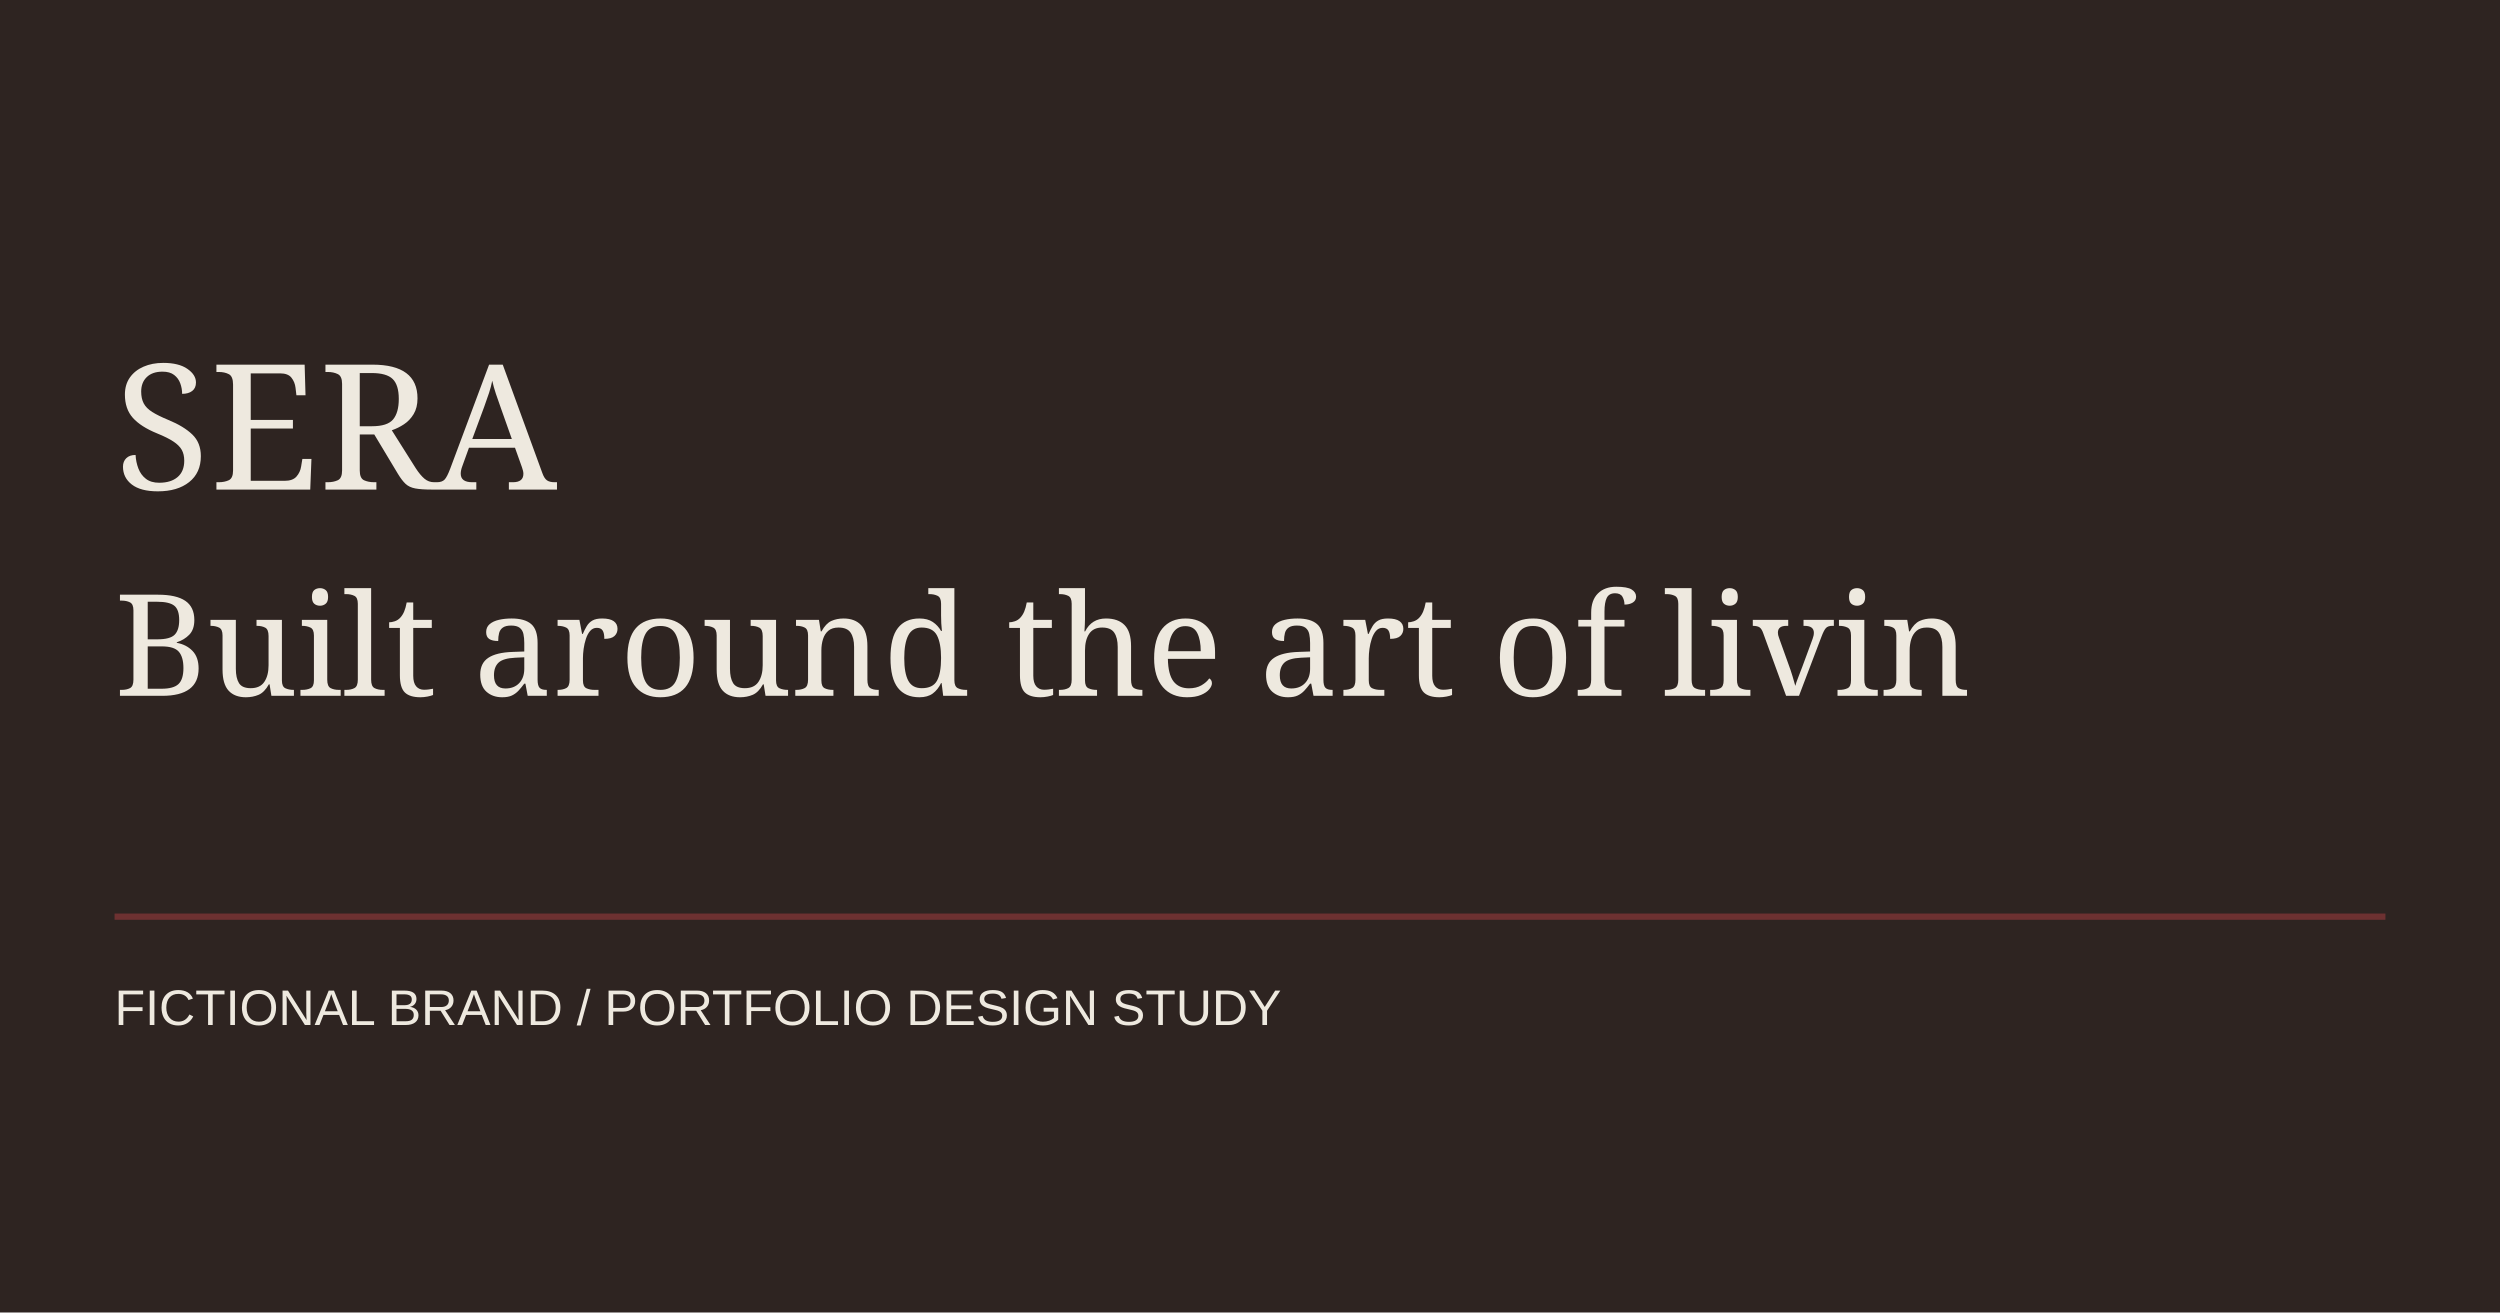
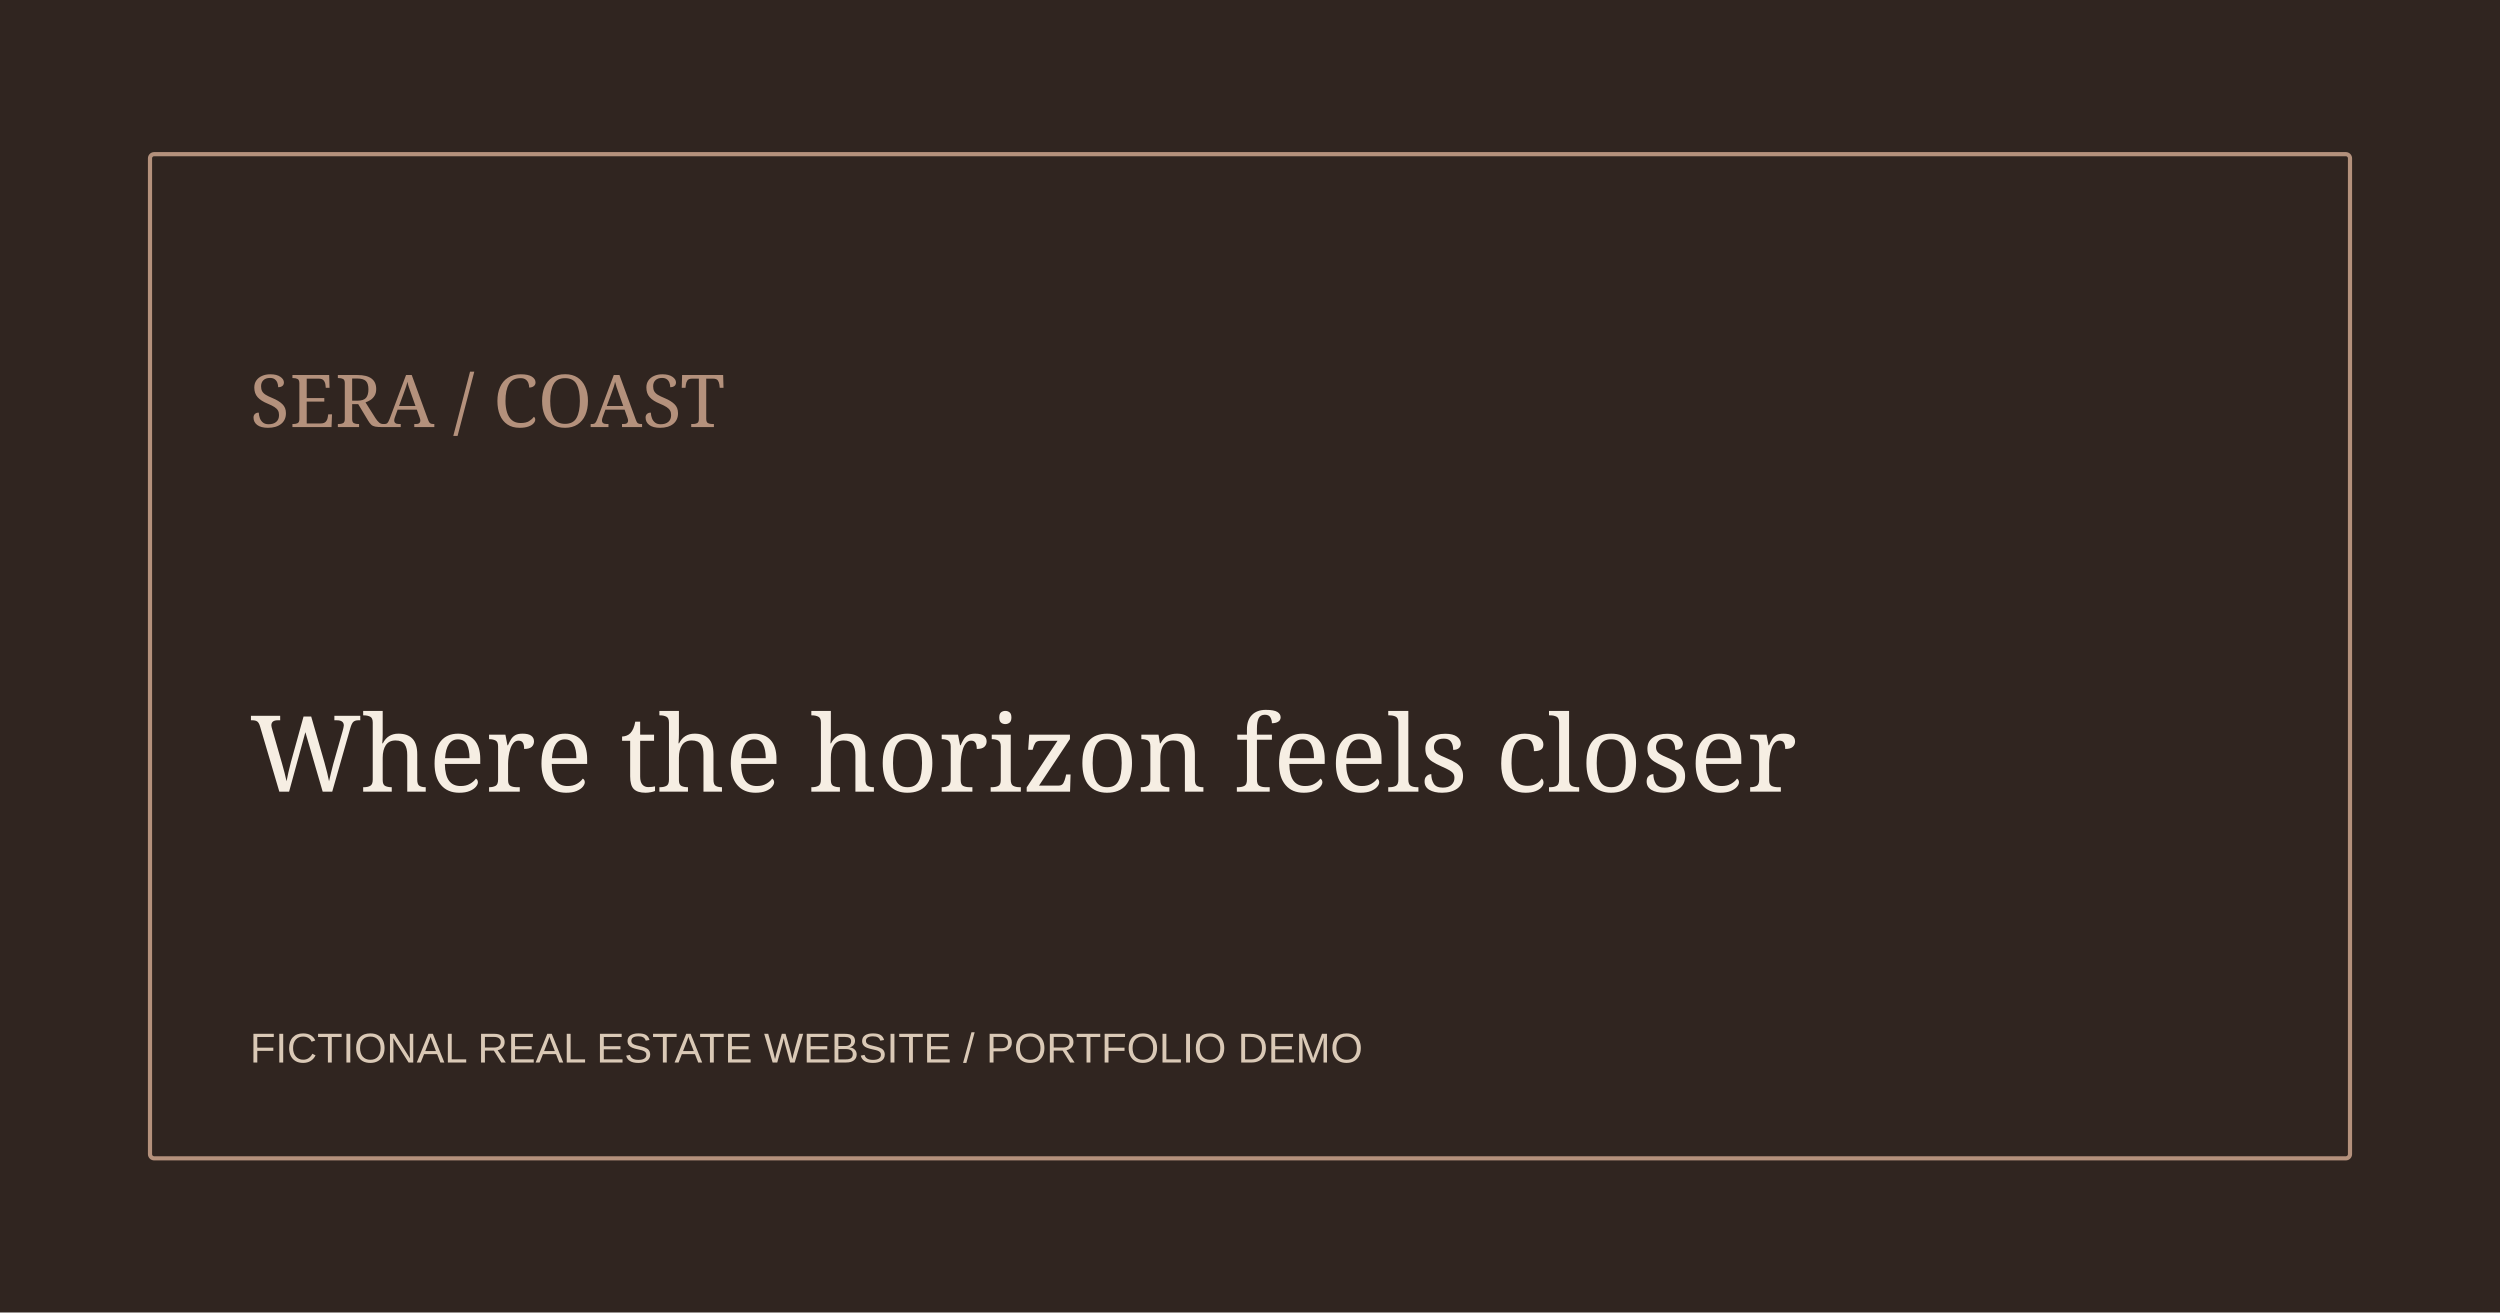
- <svg xmlns="http://www.w3.org/2000/svg" viewBox="0 0 1200 630">
-   <rect width="1200" height="630" fill="#2e2421" />
-   <path d="M55 440H1145" stroke="#6d3131" stroke-width="3" />
-   <text x="55" y="235" font-family="Georgia,serif" font-size="84" fill="#eee9df">SERA</text>
-   <text x="55" y="334" font-family="Georgia,serif" font-size="68" fill="#eee9df">Built around the art of livin</text>
-   <text x="55" y="492" font-family="Arial" font-size="24" fill="#eee9df">FICTIONAL BRAND / PORTFOLIO DESIGN STUDY</text>
+ <svg xmlns="http://www.w3.org/2000/svg" width="1200" height="630" viewBox="0 0 1200 630">
+   <rect width="1200" height="630" fill="#302520" />
+   <rect x="72" y="74" width="1056" height="482" rx="2" fill="none" stroke="#b4917c" stroke-width="2" />
+   <text x="120" y="205" font-size="35" font-family="Georgia,serif" fill="#b4917c">SERA / COAST</text>
+   <text x="120" y="380" font-family="Georgia,serif" font-size="51" fill="#f6eee3">Where the horizon feels closer</text>
+   <text x="120" y="510" font-size="20" font-family="Arial,sans-serif" fill="#dac9b6">FICTIONAL REAL ESTATE WEBSITE / PORTFOLIO DEMO</text>
</svg>
